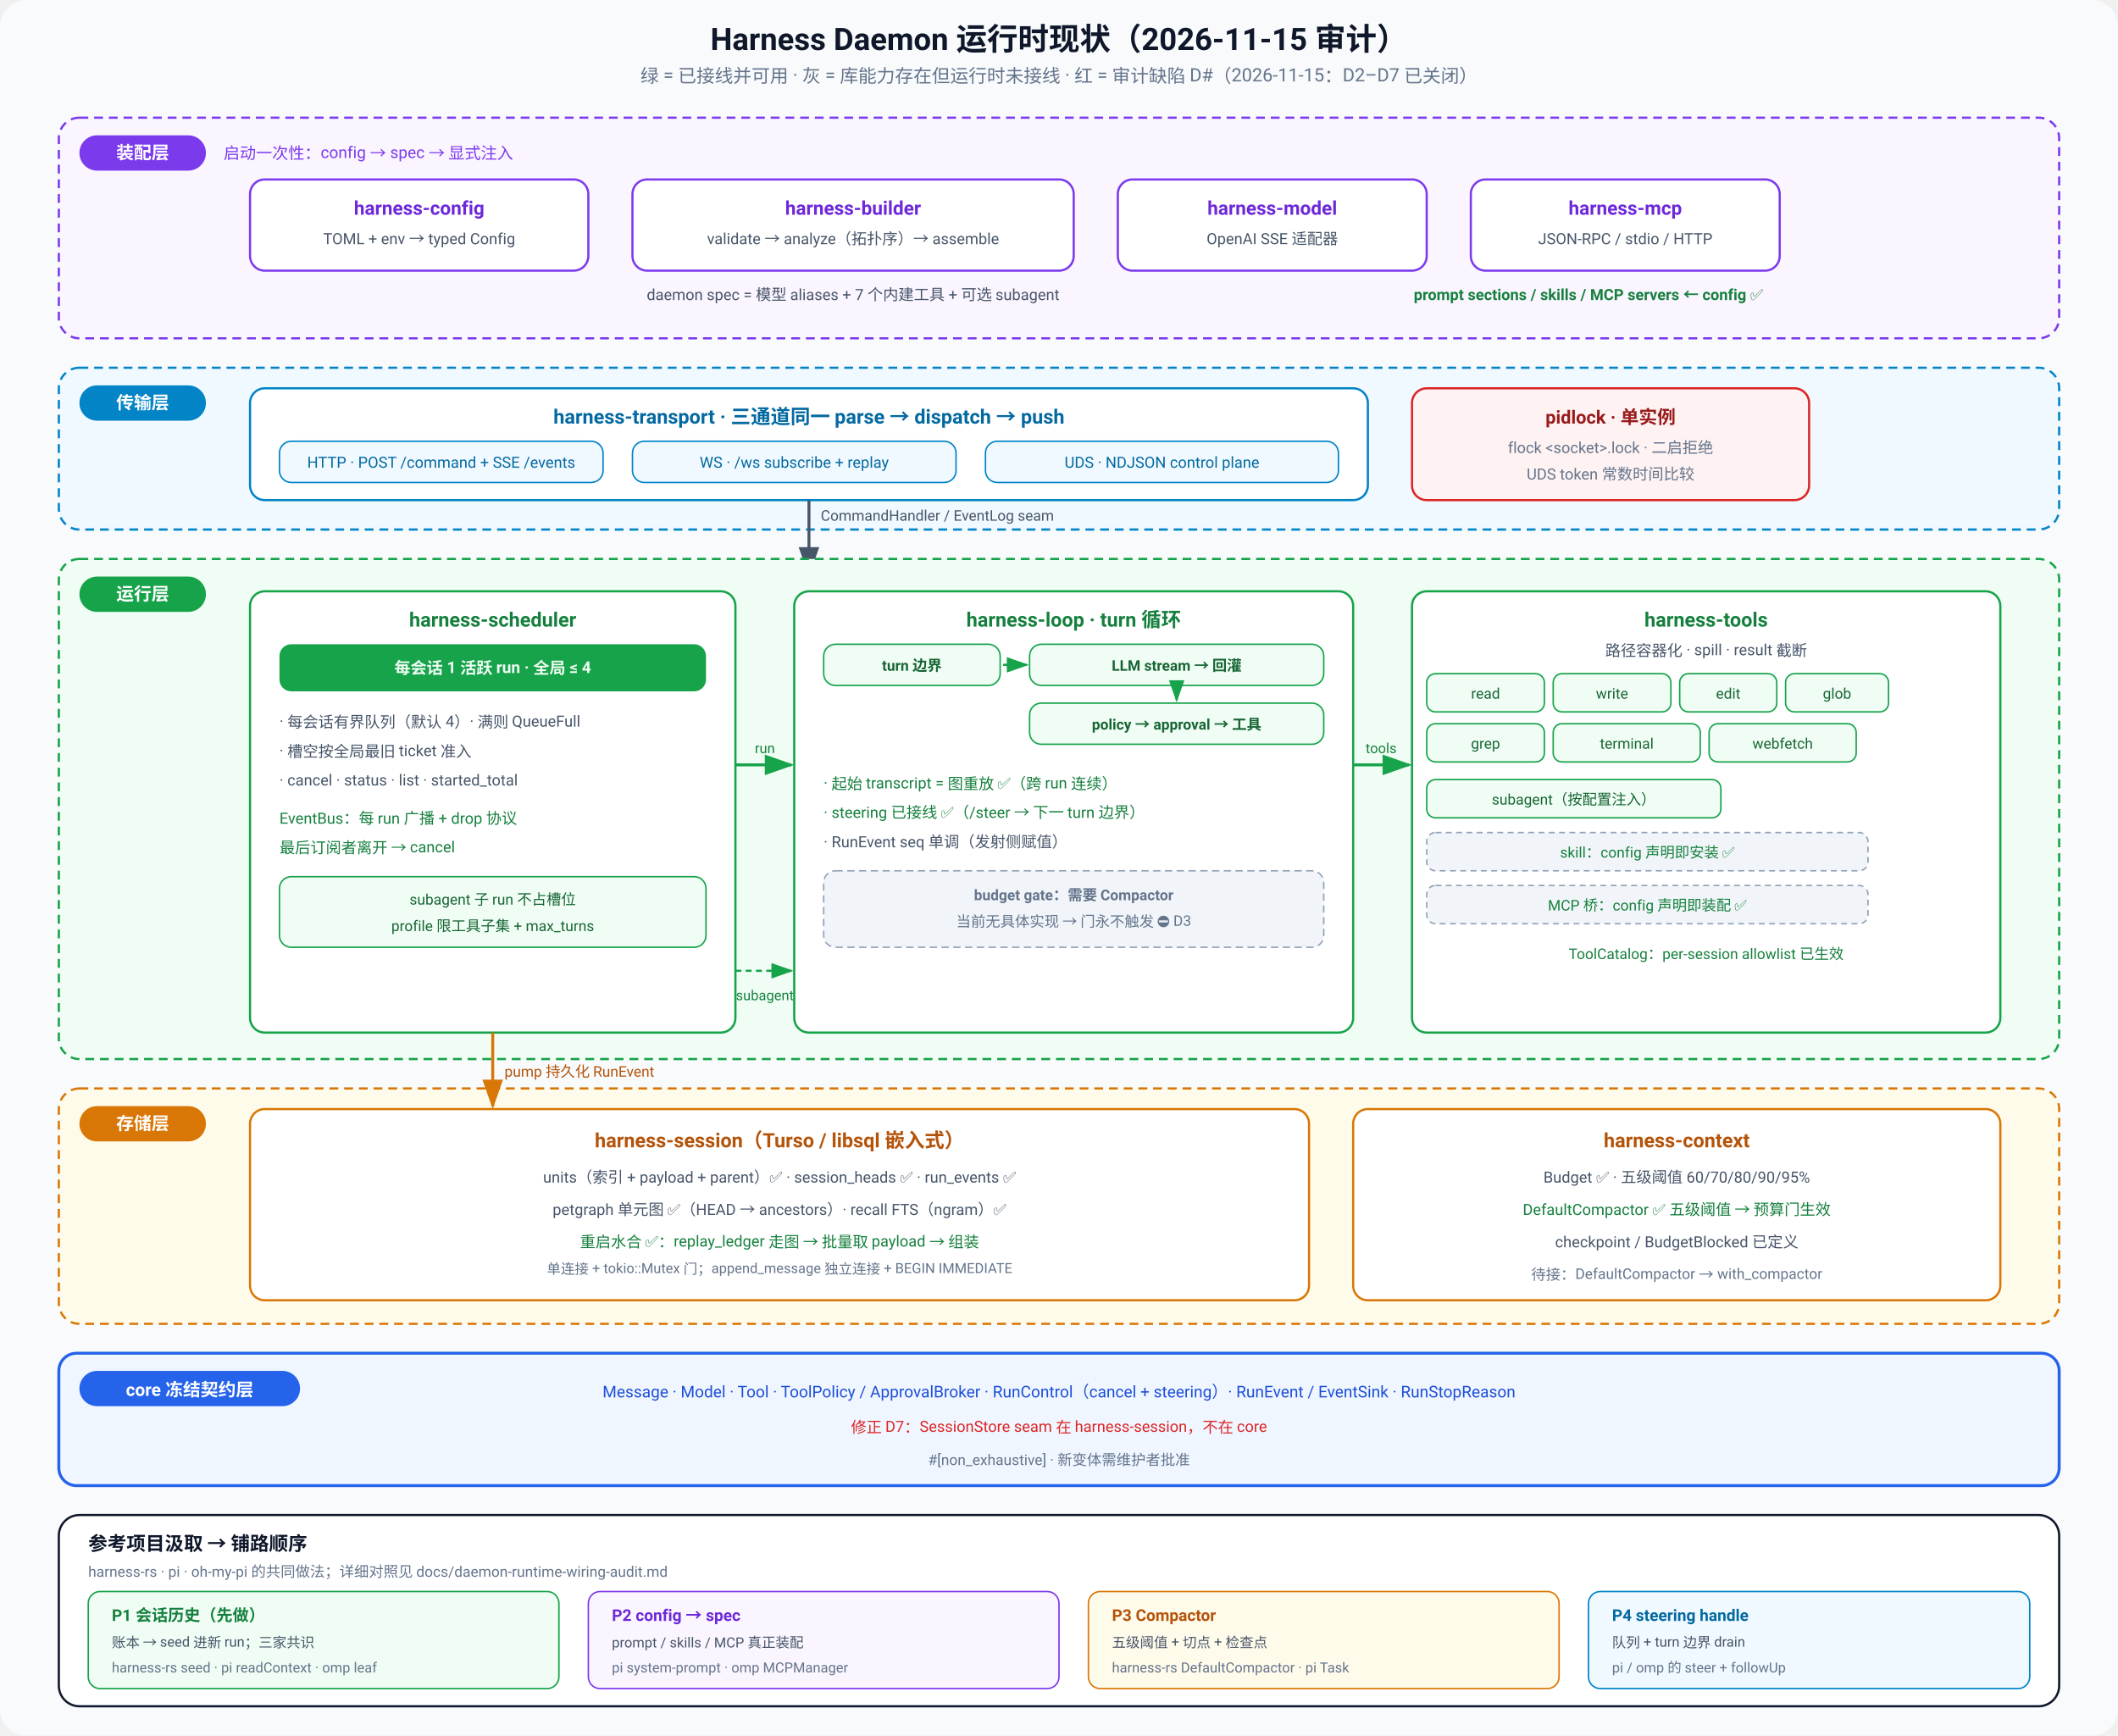
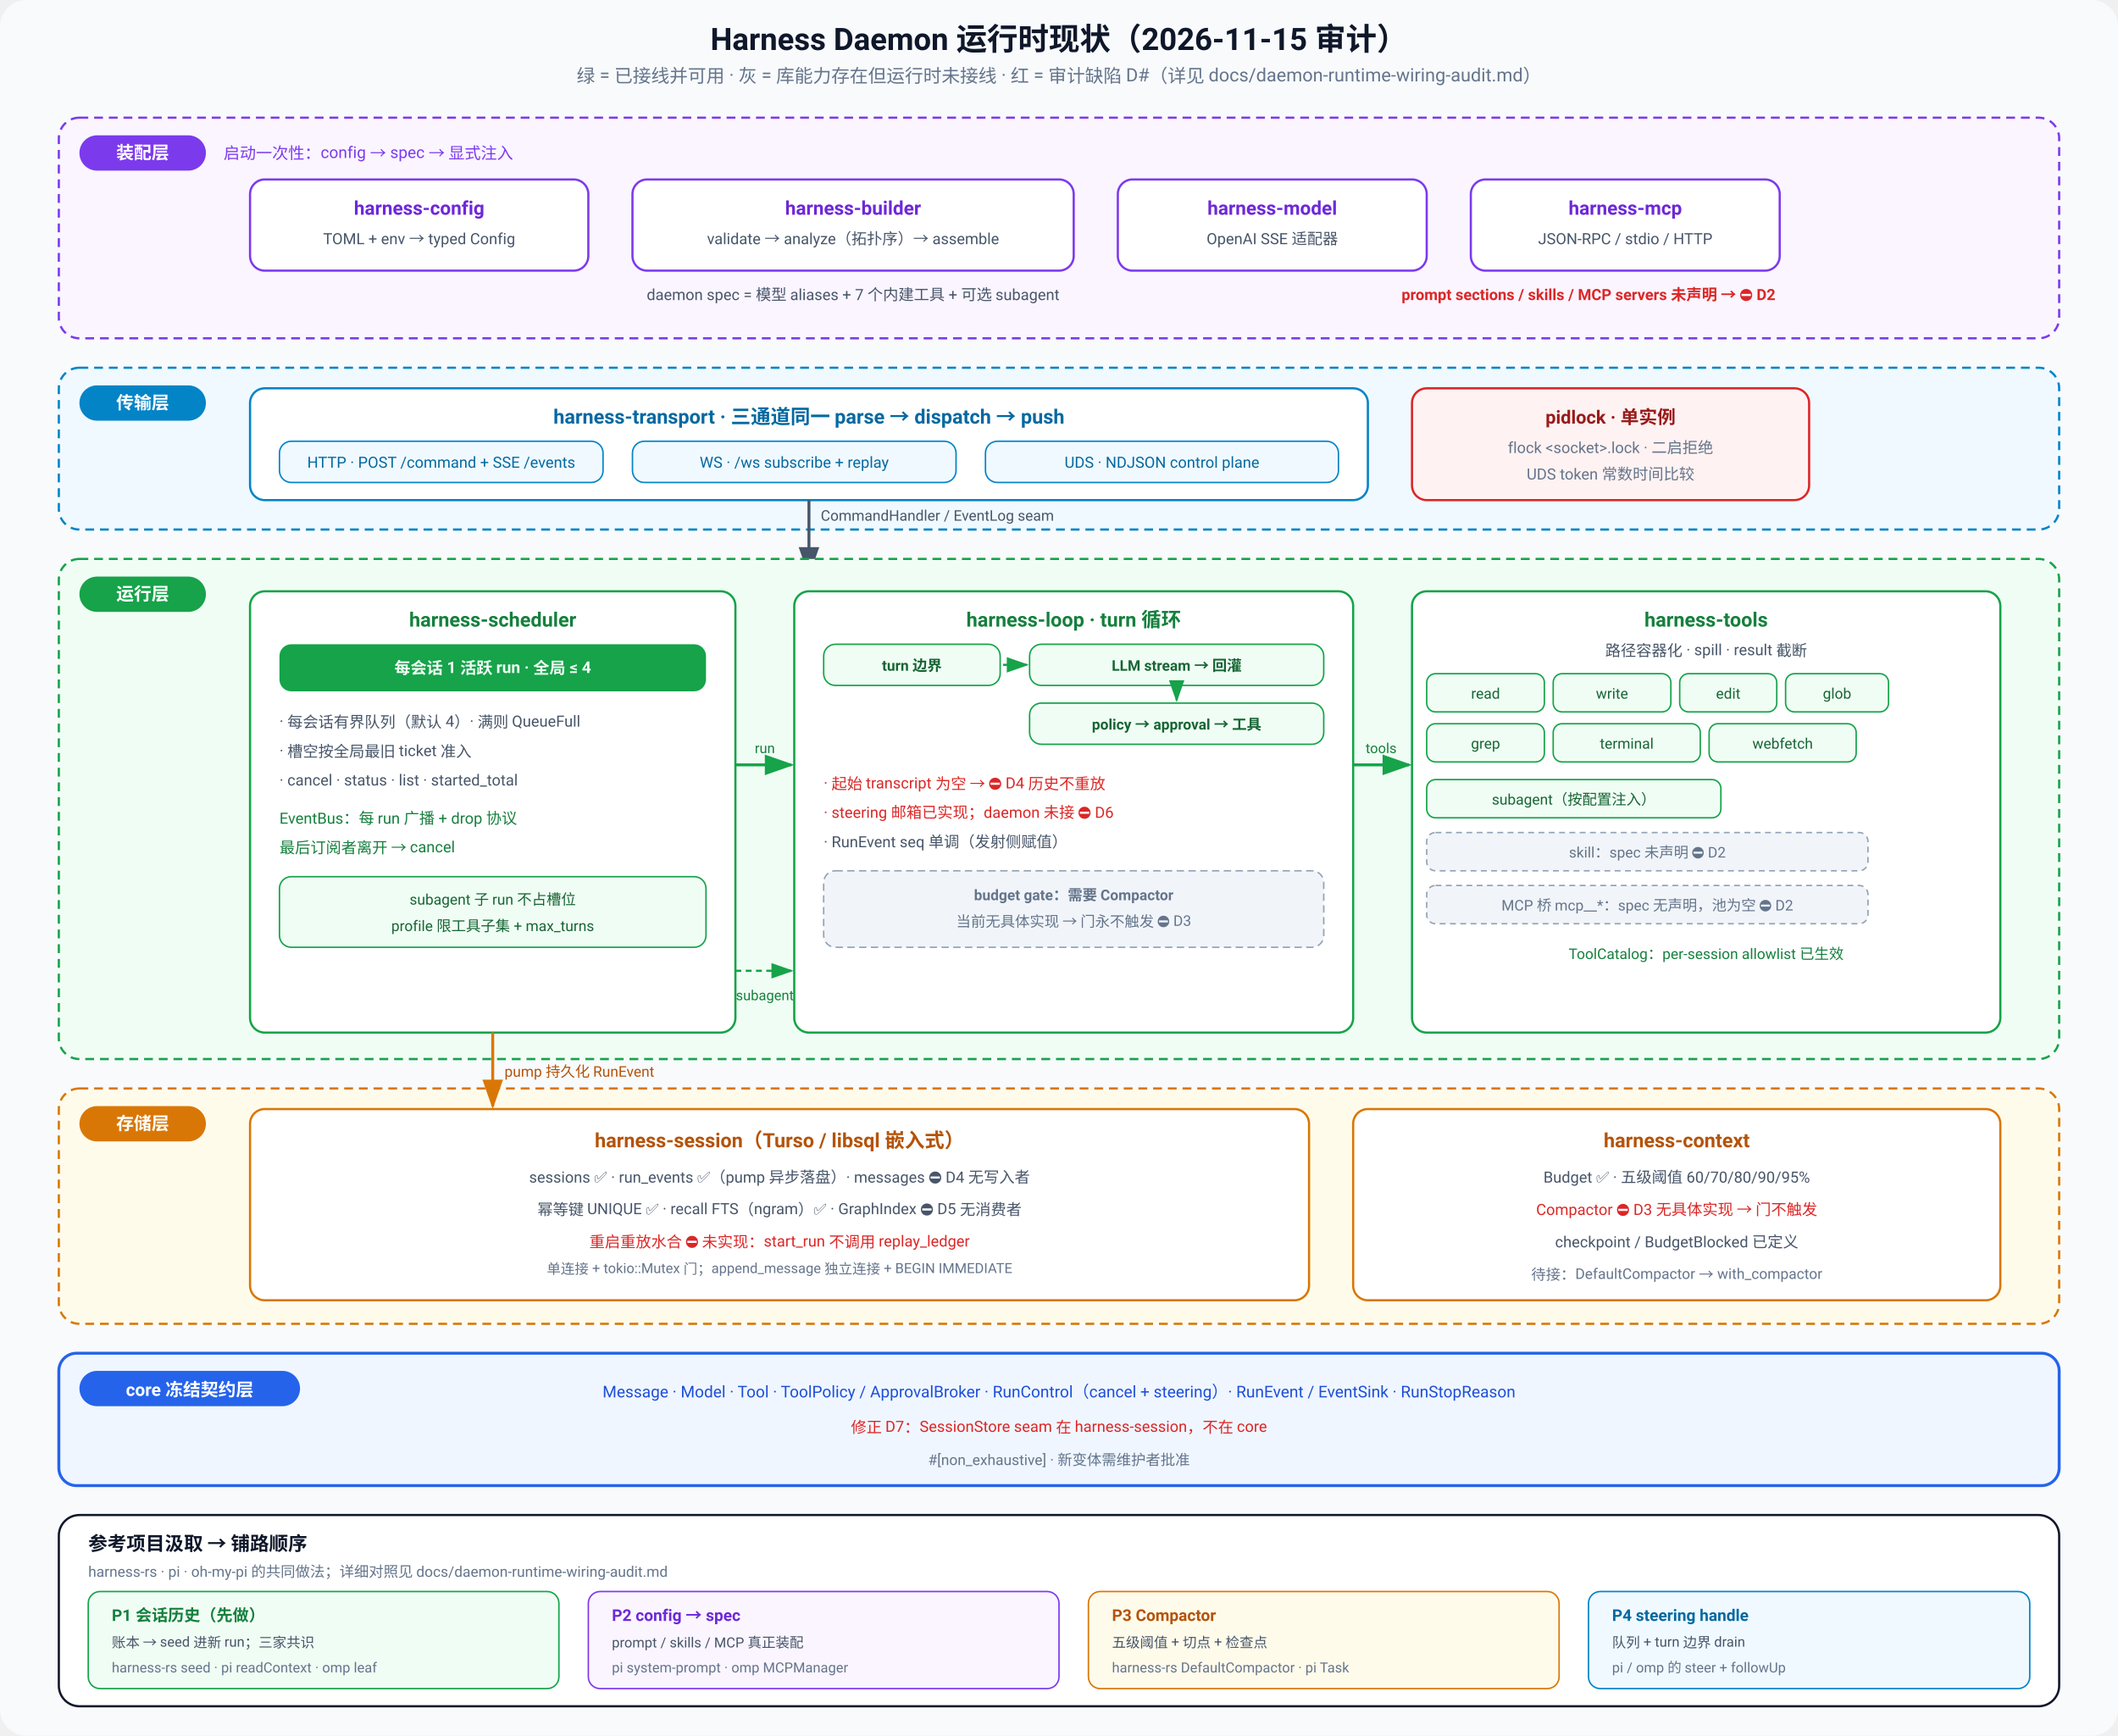
<svg xmlns="http://www.w3.org/2000/svg" width="1440" height="1180" viewBox="0 0 1440 1180" font-family="system-ui, -apple-system, 'Segoe UI', Roboto, 'Noto Sans CJK SC', 'PingFang SC', 'Microsoft YaHei', sans-serif">
  <defs>
    <marker id="arr" markerWidth="10" markerHeight="7" refX="9" refY="3.5" orient="auto">
      <polygon points="0 0, 10 3.5, 0 7" fill="#475569" />
    </marker>
    <marker id="arr-green" markerWidth="10" markerHeight="7" refX="9" refY="3.5" orient="auto">
      <polygon points="0 0, 10 3.5, 0 7" fill="#16a34a" />
    </marker>
    <marker id="arr-amber" markerWidth="10" markerHeight="7" refX="9" refY="3.5" orient="auto">
      <polygon points="0 0, 10 3.5, 0 7" fill="#d97706" />
    </marker>
    <marker id="arr-purple" markerWidth="10" markerHeight="7" refX="9" refY="3.5" orient="auto">
      <polygon points="0 0, 10 3.5, 0 7" fill="#7c3aed" />
    </marker>
  </defs>
  <rect width="1440" height="1180" fill="#f8fafc" rx="18" />
  <text x="720" y="34" text-anchor="middle" font-size="21" font-weight="700" fill="#0f172a">Harness Daemon 运行时现状（2026-11-15 审计）</text>
-   <text x="720" y="56" text-anchor="middle" font-size="12.5" fill="#64748b">绿 = 已接线并可用 · 灰 = 库能力存在但运行时未接线 · 红 = 审计缺陷 D#（2026-11-15：D2–D7 已关闭）</text>
+   <text x="720" y="56" text-anchor="middle" font-size="12.5" fill="#64748b">绿 = 已接线并可用 · 灰 = 库能力存在但运行时未接线 · 红 = 审计缺陷 D#（详见 docs/daemon-runtime-wiring-audit.md）</text>
  <rect x="40" y="80" width="1360" height="150" rx="14" fill="#faf5ff" stroke="#7c3aed" stroke-width="1.5" stroke-dasharray="6 4" />
  <rect x="54" y="92" width="86" height="24" rx="12" fill="#7c3aed" />
  <text x="97" y="108" text-anchor="middle" font-size="12" font-weight="700" fill="#ffffff">装配层</text>
  <text x="152" y="108" font-size="11" fill="#7c3aed">启动一次性：config → spec → 显式注入</text>
  <rect x="170" y="122" width="230" height="62" rx="10" fill="#ffffff" stroke="#7c3aed" stroke-width="1.5" />
  <text x="285" y="146" text-anchor="middle" font-size="13" font-weight="700" fill="#6d28d9">harness-config</text>
  <text x="285" y="166" text-anchor="middle" font-size="10.5" fill="#475569">TOML + env → typed Config</text>
  <rect x="430" y="122" width="300" height="62" rx="10" fill="#ffffff" stroke="#7c3aed" stroke-width="1.5" />
  <text x="580" y="146" text-anchor="middle" font-size="13" font-weight="700" fill="#6d28d9">harness-builder</text>
  <text x="580" y="166" text-anchor="middle" font-size="10.5" fill="#475569">validate → analyze（拓扑序）→ assemble</text>
  <rect x="760" y="122" width="210" height="62" rx="10" fill="#ffffff" stroke="#7c3aed" stroke-width="1.5" />
  <text x="865" y="146" text-anchor="middle" font-size="13" font-weight="700" fill="#6d28d9">harness-model</text>
  <text x="865" y="166" text-anchor="middle" font-size="10.5" fill="#475569">OpenAI SSE 适配器</text>
  <rect x="1000" y="122" width="210" height="62" rx="10" fill="#ffffff" stroke="#7c3aed" stroke-width="1.5" />
  <text x="1105" y="146" text-anchor="middle" font-size="13" font-weight="700" fill="#6d28d9">harness-mcp</text>
  <text x="1105" y="166" text-anchor="middle" font-size="10.5" fill="#475569">JSON-RPC / stdio / HTTP</text>
  <text x="580" y="204" text-anchor="middle" font-size="10.5" fill="#475569">daemon spec = 模型 aliases + 7 个内建工具 + 可选 subagent</text>
-   <text x="1080" y="204" text-anchor="middle" font-size="10.5" font-weight="600" fill="#15803d">prompt sections / skills / MCP servers ← config ✅</text>
+   <text x="1080" y="204" text-anchor="middle" font-size="10.5" font-weight="600" fill="#dc2626">prompt sections / skills / MCP servers 未声明 → ⛔ D2</text>
  <rect x="40" y="250" width="1360" height="110" rx="14" fill="#f0f9ff" stroke="#0284c7" stroke-width="1.5" stroke-dasharray="6 4" />
  <rect x="54" y="262" width="86" height="24" rx="12" fill="#0284c7" />
  <text x="97" y="278" text-anchor="middle" font-size="12" font-weight="700" fill="#ffffff">传输层</text>
  <rect x="170" y="264" width="760" height="76" rx="10" fill="#ffffff" stroke="#0284c7" stroke-width="1.5" />
  <text x="550" y="288" text-anchor="middle" font-size="13.5" font-weight="700" fill="#0369a1">harness-transport · 三通道同一 parse → dispatch → push</text>
  <rect x="190" y="300" width="220" height="28" rx="8" fill="#f0f9ff" stroke="#0284c7" />
  <text x="300" y="318" text-anchor="middle" font-size="10.5" fill="#0369a1">HTTP · POST /command + SSE /events</text>
  <rect x="430" y="300" width="220" height="28" rx="8" fill="#f0f9ff" stroke="#0284c7" />
  <text x="540" y="318" text-anchor="middle" font-size="10.5" fill="#0369a1">WS · /ws subscribe + replay</text>
  <rect x="670" y="300" width="240" height="28" rx="8" fill="#f0f9ff" stroke="#0284c7" />
  <text x="790" y="318" text-anchor="middle" font-size="10.5" fill="#0369a1">UDS · NDJSON control plane</text>
  <rect x="960" y="264" width="270" height="76" rx="10" fill="#fef2f2" stroke="#dc2626" stroke-width="1.5" />
  <text x="1095" y="288" text-anchor="middle" font-size="12.5" font-weight="700" fill="#991b1b">pidlock · 单实例</text>
  <text x="1095" y="308" text-anchor="middle" font-size="10.5" fill="#64748b">flock &lt;socket&gt;.lock · 二启拒绝</text>
  <text x="1095" y="326" text-anchor="middle" font-size="10.5" fill="#64748b">UDS token 常数时间比较</text>
  <line x1="550" y1="340" x2="550" y2="390" stroke="#475569" stroke-width="2" marker-end="url(#arr)" />
  <text x="558" y="354" font-size="10" fill="#475569">CommandHandler / EventLog seam</text>
  <rect x="40" y="380" width="1360" height="340" rx="14" fill="#f0fdf4" stroke="#16a34a" stroke-width="1.5" stroke-dasharray="6 4" />
  <rect x="54" y="392" width="86" height="24" rx="12" fill="#16a34a" />
  <text x="97" y="408" text-anchor="middle" font-size="12" font-weight="700" fill="#ffffff">运行层</text>
  <rect x="170" y="402" width="330" height="300" rx="10" fill="#ffffff" stroke="#16a34a" stroke-width="1.5" />
  <text x="335" y="426" text-anchor="middle" font-size="13.5" font-weight="700" fill="#15803d">harness-scheduler</text>
  <rect x="190" y="438" width="290" height="32" rx="8" fill="#16a34a" />
  <text x="335" y="458" text-anchor="middle" font-size="11" font-weight="600" fill="#f0fdf4">每会话 1 活跃 run · 全局 ≤ 4</text>
  <text x="190" y="494" font-size="10.5" fill="#475569">· 每会话有界队列（默认 4）· 满则 QueueFull</text>
  <text x="190" y="514" font-size="10.5" fill="#475569">· 槽空按全局最旧 ticket 准入</text>
  <text x="190" y="534" font-size="10.5" fill="#475569">· cancel · status · list · started_total</text>
  <text x="190" y="560" font-size="10.5" fill="#15803d">EventBus：每 run 广播 + drop 协议</text>
  <text x="190" y="580" font-size="10.5" fill="#15803d">最后订阅者离开 → cancel</text>
  <rect x="190" y="596" width="290" height="48" rx="8" fill="#f0fdf4" stroke="#16a34a" />
  <text x="335" y="615" text-anchor="middle" font-size="10" fill="#166534">subagent 子 run 不占槽位</text>
  <text x="335" y="633" text-anchor="middle" font-size="10" fill="#166534">profile 限工具子集 + max_turns</text>
  <rect x="540" y="402" width="380" height="300" rx="10" fill="#ffffff" stroke="#16a34a" stroke-width="1.5" />
  <text x="730" y="426" text-anchor="middle" font-size="13.5" font-weight="700" fill="#15803d">harness-loop · turn 循环</text>
  <rect x="560" y="438" width="120" height="28" rx="8" fill="#f0fdf4" stroke="#16a34a" />
  <text x="620" y="456" text-anchor="middle" font-size="10" font-weight="600" fill="#166534">turn 边界</text>
  <line x1="682" y1="452" x2="698" y2="452" stroke="#16a34a" stroke-width="1.5" marker-end="url(#arr-green)" />
  <rect x="700" y="438" width="200" height="28" rx="8" fill="#f0fdf4" stroke="#16a34a" />
  <text x="800" y="456" text-anchor="middle" font-size="10" font-weight="600" fill="#166534">LLM stream → 回灌</text>
  <line x1="800" y1="468" x2="800" y2="476" stroke="#16a34a" stroke-width="1.5" marker-end="url(#arr-green)" />
  <rect x="700" y="478" width="200" height="28" rx="8" fill="#f0fdf4" stroke="#16a34a" />
  <text x="800" y="496" text-anchor="middle" font-size="10" font-weight="600" fill="#166534">policy → approval → 工具</text>
-   <text x="560" y="536" font-size="10.5" fill="#15803d">· 起始 transcript = 图重放 ✅（跨 run 连续）</text>
-   <text x="560" y="556" font-size="10.5" fill="#15803d">· steering 已接线 ✅（/steer → 下一 turn 边界）</text>
+   <text x="560" y="536" font-size="10.5" fill="#dc2626">· 起始 transcript 为空 → ⛔ D4 历史不重放</text>
+   <text x="560" y="556" font-size="10.5" fill="#dc2626">· steering 邮箱已实现；daemon 未接 ⛔ D6</text>
  <text x="560" y="576" font-size="10.5" fill="#475569">· RunEvent seq 单调（发射侧赋值）</text>
  <rect x="560" y="592" width="340" height="52" rx="8" fill="#f1f5f9" stroke="#94a3b8" stroke-dasharray="5 3" />
  <text x="730" y="612" text-anchor="middle" font-size="10" font-weight="600" fill="#64748b">budget gate：需要 Compactor</text>
  <text x="730" y="630" text-anchor="middle" font-size="10" fill="#64748b">当前无具体实现 → 门永不触发 ⛔ D3</text>
  <rect x="960" y="402" width="400" height="300" rx="10" fill="#ffffff" stroke="#16a34a" stroke-width="1.5" />
  <text x="1160" y="426" text-anchor="middle" font-size="13.5" font-weight="700" fill="#15803d">harness-tools</text>
  <text x="1160" y="446" text-anchor="middle" font-size="10.5" fill="#475569">路径容器化 · spill · result 截断</text>
  <g font-size="10" fill="#166534" text-anchor="middle">
    <rect x="970" y="458" width="80" height="26" rx="6" fill="#f0fdf4" stroke="#16a34a" />
    <text x="1010" y="475">read</text>
    <rect x="1056" y="458" width="80" height="26" rx="6" fill="#f0fdf4" stroke="#16a34a" />
    <text x="1096" y="475">write</text>
    <rect x="1142" y="458" width="66" height="26" rx="6" fill="#f0fdf4" stroke="#16a34a" />
    <text x="1175" y="475">edit</text>
    <rect x="1214" y="458" width="70" height="26" rx="6" fill="#f0fdf4" stroke="#16a34a" />
    <text x="1249" y="475">glob</text>
    <rect x="970" y="492" width="80" height="26" rx="6" fill="#f0fdf4" stroke="#16a34a" />
    <text x="1010" y="509">grep</text>
    <rect x="1056" y="492" width="100" height="26" rx="6" fill="#f0fdf4" stroke="#16a34a" />
    <text x="1106" y="509">terminal</text>
    <rect x="1162" y="492" width="100" height="26" rx="6" fill="#f0fdf4" stroke="#16a34a" />
    <text x="1212" y="509">webfetch</text>
  </g>
  <rect x="970" y="530" width="200" height="26" rx="6" fill="#f0fdf4" stroke="#16a34a" />
  <text x="1070" y="547" text-anchor="middle" font-size="10" fill="#166534">subagent（按配置注入）</text>
  <rect x="970" y="566" width="300" height="26" rx="6" fill="#f1f5f9" stroke="#94a3b8" stroke-dasharray="4 3" />
-   <text x="1120" y="583" text-anchor="middle" font-size="10" fill="#15803d">skill：config 声明即安装 ✅</text>
+   <text x="1120" y="583" text-anchor="middle" font-size="10" fill="#64748b">skill：spec 未声明 ⛔ D2</text>
  <rect x="970" y="602" width="300" height="26" rx="6" fill="#f1f5f9" stroke="#94a3b8" stroke-dasharray="4 3" />
-   <text x="1120" y="619" text-anchor="middle" font-size="10" fill="#15803d">MCP 桥：config 声明即装配 ✅</text>
+   <text x="1120" y="619" text-anchor="middle" font-size="10" fill="#64748b">MCP 桥 mcp__*：spec 无声明，池为空 ⛔ D2</text>
  <text x="1160" y="652" text-anchor="middle" font-size="10" fill="#15803d">ToolCatalog：per-session allowlist 已生效</text>
  <line x1="500" y1="520" x2="538" y2="520" stroke="#16a34a" stroke-width="2" marker-end="url(#arr-green)" />
  <text x="520" y="512" text-anchor="middle" font-size="9.5" fill="#15803d">run</text>
  <line x1="920" y1="520" x2="958" y2="520" stroke="#16a34a" stroke-width="2" marker-end="url(#arr-green)" />
  <text x="939" y="512" text-anchor="middle" font-size="9.5" fill="#15803d">tools</text>
  <line x1="500" y1="660" x2="538" y2="660" stroke="#16a34a" stroke-width="1.5" stroke-dasharray="4 3" marker-end="url(#arr-green)" />
  <text x="520" y="680" text-anchor="middle" font-size="9.5" fill="#15803d">subagent</text>
  <rect x="40" y="740" width="1360" height="160" rx="14" fill="#fffbeb" stroke="#d97706" stroke-width="1.5" stroke-dasharray="6 4" />
  <rect x="54" y="752" width="86" height="24" rx="12" fill="#d97706" />
  <text x="97" y="768" text-anchor="middle" font-size="12" font-weight="700" fill="#ffffff">存储层</text>
  <rect x="170" y="754" width="720" height="130" rx="10" fill="#ffffff" stroke="#d97706" stroke-width="1.5" />
  <text x="530" y="780" text-anchor="middle" font-size="13.5" font-weight="700" fill="#b45309">harness-session（Turso / libsql 嵌入式）</text>
-   <text x="530" y="804" text-anchor="middle" font-size="10.5" fill="#475569">units（索引 + payload + parent）✅ · session_heads ✅ · run_events ✅</text>
-   <text x="530" y="826" text-anchor="middle" font-size="10.5" fill="#475569">petgraph 单元图 ✅（HEAD → ancestors）· recall FTS（ngram）✅</text>
-   <text x="530" y="848" text-anchor="middle" font-size="10.5" fill="#15803d">重启水合 ✅：replay_ledger 走图 → 批量取 payload → 组装</text>
+   <text x="530" y="804" text-anchor="middle" font-size="10.5" fill="#475569">sessions ✅ · run_events ✅（pump 异步落盘）· messages ⛔ D4 无写入者</text>
+   <text x="530" y="826" text-anchor="middle" font-size="10.5" fill="#475569">幂等键 UNIQUE ✅ · recall FTS（ngram）✅ · GraphIndex ⛔ D5 无消费者</text>
+   <text x="530" y="848" text-anchor="middle" font-size="10.5" fill="#dc2626">重启重放水合 ⛔ 未实现：start_run 不调用 replay_ledger</text>
  <text x="530" y="866" text-anchor="middle" font-size="9.5" fill="#64748b">单连接 + tokio::Mutex 门；append_message 独立连接 + BEGIN IMMEDIATE</text>
  <rect x="920" y="754" width="440" height="130" rx="10" fill="#ffffff" stroke="#d97706" stroke-width="1.5" />
  <text x="1140" y="780" text-anchor="middle" font-size="13.5" font-weight="700" fill="#b45309">harness-context</text>
  <text x="1140" y="804" text-anchor="middle" font-size="10.5" fill="#475569">Budget ✅ · 五级阈值 60/70/80/90/95%</text>
-   <text x="1140" y="826" text-anchor="middle" font-size="10.5" fill="#15803d">DefaultCompactor ✅ 五级阈值 → 预算门生效</text>
+   <text x="1140" y="826" text-anchor="middle" font-size="10.5" fill="#dc2626">Compactor ⛔ D3 无具体实现 → 门不触发</text>
  <text x="1140" y="848" text-anchor="middle" font-size="10.5" fill="#475569">checkpoint / BudgetBlocked 已定义</text>
  <text x="1140" y="870" text-anchor="middle" font-size="10" fill="#64748b">待接：DefaultCompactor → with_compactor</text>
  <line x1="335" y1="702" x2="335" y2="752" stroke="#d97706" stroke-width="2" marker-end="url(#arr-amber)" />
  <text x="343" y="732" font-size="10" fill="#b45309">pump 持久化 RunEvent</text>
  <rect x="40" y="920" width="1360" height="90" rx="12" fill="#eff6ff" stroke="#2563eb" stroke-width="2" />
  <rect x="54" y="932" width="150" height="24" rx="12" fill="#2563eb" />
  <text x="129" y="949" text-anchor="middle" font-size="12" font-weight="700" fill="#ffffff">core 冻结契约层</text>
  <text x="720" y="950" text-anchor="middle" font-size="11" fill="#1d4ed8">Message · Model · Tool · ToolPolicy / ApprovalBroker · RunControl（cancel + steering）· RunEvent / EventSink · RunStopReason</text>
  <text x="720" y="974" text-anchor="middle" font-size="10.5" fill="#dc2626">修正 D7：SessionStore seam 在 harness-session，不在 core</text>
  <text x="720" y="996" text-anchor="middle" font-size="10" fill="#64748b">#[non_exhaustive] · 新变体需维护者批准</text>
  <rect x="40" y="1030" width="1360" height="130" rx="14" fill="#ffffff" stroke="#0f172a" stroke-width="1.5" />
  <text x="60" y="1054" font-size="13" font-weight="700" fill="#0f172a">参考项目汲取 → 铺路顺序</text>
  <text x="60" y="1072" font-size="10" fill="#64748b">harness-rs · pi · oh-my-pi 的共同做法；详细对照见 docs/daemon-runtime-wiring-audit.md</text>
  <rect x="60" y="1082" width="320" height="66" rx="8" fill="#f0fdf4" stroke="#16a34a" />
  <text x="76" y="1102" font-size="11" font-weight="700" fill="#15803d">P1 会话历史（先做）</text>
  <text x="76" y="1120" font-size="9.5" fill="#475569">账本 → seed 进新 run；三家共识</text>
  <text x="76" y="1137" font-size="9.5" fill="#64748b">harness-rs seed · pi readContext · omp leaf</text>
  <rect x="400" y="1082" width="320" height="66" rx="8" fill="#faf5ff" stroke="#7c3aed" />
  <text x="416" y="1102" font-size="11" font-weight="700" fill="#6d28d9">P2 config → spec</text>
  <text x="416" y="1120" font-size="9.5" fill="#475569">prompt / skills / MCP 真正装配</text>
  <text x="416" y="1137" font-size="9.5" fill="#64748b">pi system-prompt · omp MCPManager</text>
  <rect x="740" y="1082" width="320" height="66" rx="8" fill="#fffbeb" stroke="#d97706" />
  <text x="756" y="1102" font-size="11" font-weight="700" fill="#b45309">P3 Compactor</text>
  <text x="756" y="1120" font-size="9.5" fill="#475569">五级阈值 + 切点 + 检查点</text>
  <text x="756" y="1137" font-size="9.5" fill="#64748b">harness-rs DefaultCompactor · pi Task</text>
  <rect x="1080" y="1082" width="300" height="66" rx="8" fill="#f0f9ff" stroke="#0284c7" />
  <text x="1096" y="1102" font-size="11" font-weight="700" fill="#0369a1">P4 steering handle</text>
  <text x="1096" y="1120" font-size="9.5" fill="#475569">队列 + turn 边界 drain</text>
  <text x="1096" y="1137" font-size="9.5" fill="#64748b">pi / omp 的 steer + followUp</text>
</svg>
